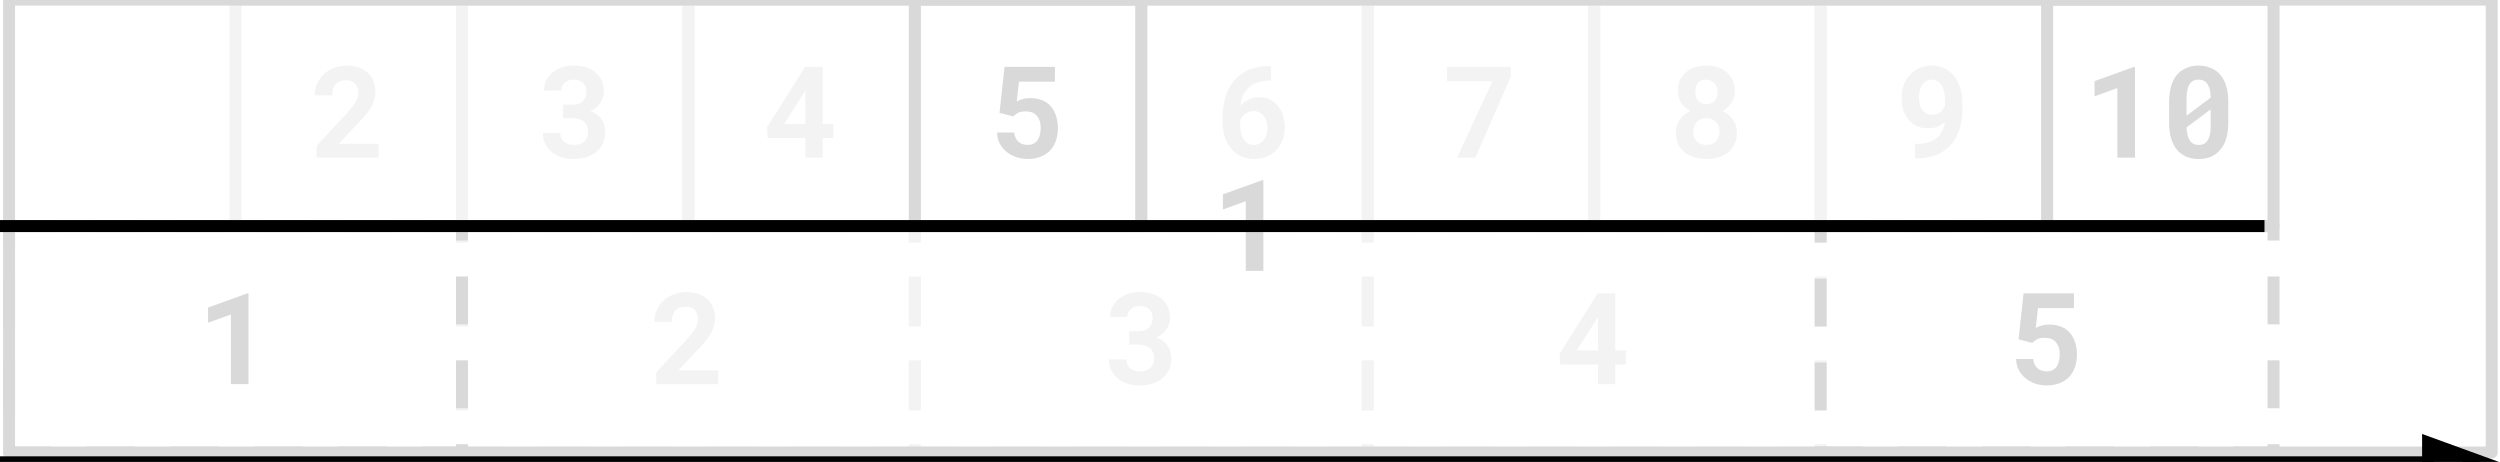
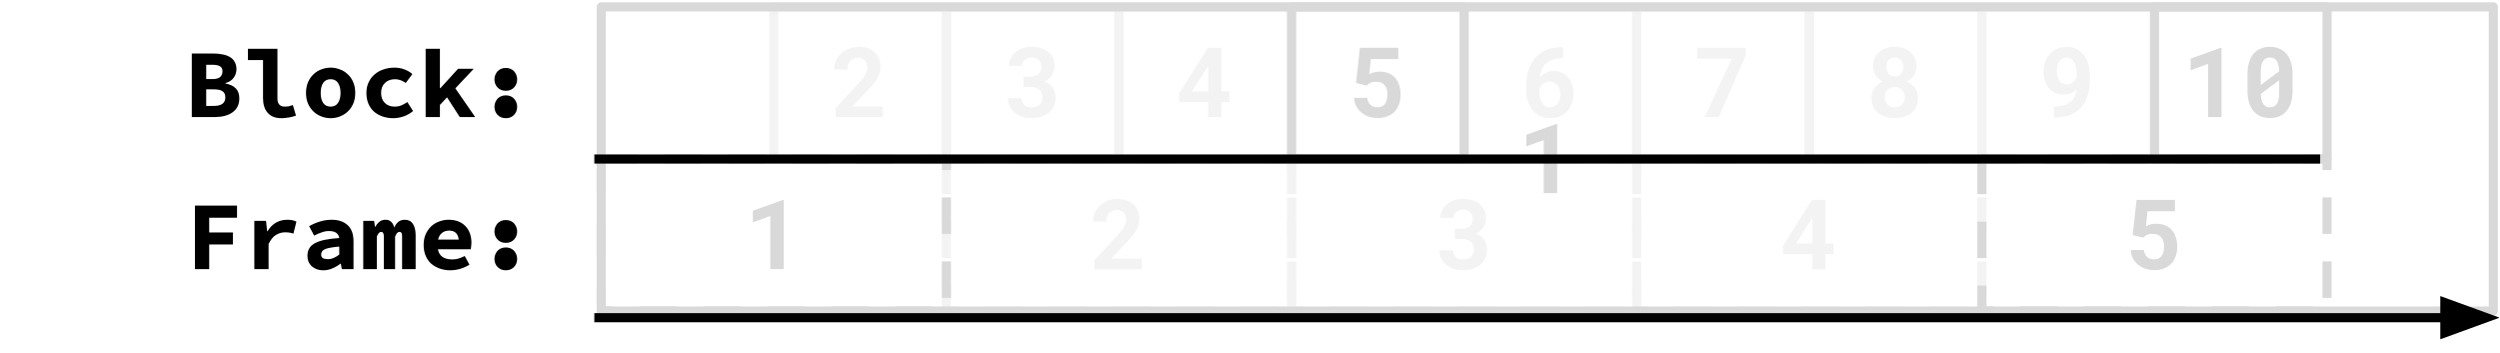
- <svg xmlns="http://www.w3.org/2000/svg" version="1.1" viewBox="0.0 0.0 208.63 38.551" fill="none" stroke="none" stroke-linecap="square" stroke-miterlimit="10">
+ <svg xmlns="http://www.w3.org/2000/svg" version="1.1" viewBox="0.0 0.0 273.638 38.551" fill="none" stroke="none" stroke-linecap="square" stroke-miterlimit="10">
  <clipPath id="p.0">
-     <path d="m0 0l208.63 0l0 38.551l-208.63 0l0 -38.551z" clip-rule="nonzero" />
+     <path d="m0 0l273.638 0l0 38.551l-273.638 0l0 -38.551z" clip-rule="nonzero" />
  </clipPath>
  <g clip-path="url(#p.0)">
-     <path fill="#000000" fill-opacity="0.0" d="m0 0l208.63 0l0 38.551l-208.63 0z" fill-rule="evenodd" />
-     <path fill="#000000" fill-opacity="0.0" d="m114.142 -0.03l18.898 0l0 18.898l-18.898 0z" fill-rule="evenodd" />
-     <path stroke="#f3f3f3" stroke-width="1.0" stroke-linejoin="round" stroke-linecap="butt" d="m114.142 -0.03l18.898 0l0 18.898l-18.898 0z" fill-rule="evenodd" />
-     <path fill="#f3f3f3" d="m126.081 6.393l-2.953 6.766l-1.531 0l2.953 -6.391l-3.797 0l0 -1.188l5.328 0l0 0.812z" fill-rule="nonzero" />
-     <path fill="#000000" fill-opacity="0.0" d="m133.039 -0.03l18.898 0l0 18.898l-18.898 0z" fill-rule="evenodd" />
-     <path stroke="#f3f3f3" stroke-width="1.0" stroke-linejoin="round" stroke-linecap="butt" d="m133.039 -0.03l18.898 0l0 18.898l-18.898 0z" fill-rule="evenodd" />
-     <path fill="#f3f3f3" d="m144.775 7.596q0 0.547 -0.281 0.984q-0.266 0.422 -0.75 0.688q0.547 0.25 0.875 0.719q0.328 0.469 0.328 1.094q0 0.547 -0.203 0.953q-0.188 0.406 -0.531 0.688q-0.344 0.266 -0.812 0.406q-0.453 0.141 -1.0 0.141q-0.531 0 -1.0 -0.141q-0.469 -0.141 -0.812 -0.406q-0.344 -0.281 -0.547 -0.688q-0.188 -0.406 -0.188 -0.953q0 -0.312 0.078 -0.578q0.094 -0.281 0.25 -0.516q0.156 -0.234 0.375 -0.406q0.234 -0.188 0.5 -0.328q-0.484 -0.25 -0.766 -0.672q-0.266 -0.438 -0.266 -0.984q0 -0.516 0.172 -0.906q0.188 -0.391 0.5 -0.656q0.312 -0.281 0.75 -0.422q0.438 -0.141 0.938 -0.141q0.516 0 0.953 0.141q0.438 0.141 0.75 0.422q0.328 0.266 0.5 0.656q0.188 0.391 0.188 0.906zm-1.281 3.391q0 -0.266 -0.078 -0.469q-0.078 -0.203 -0.234 -0.344q-0.141 -0.156 -0.344 -0.234q-0.188 -0.078 -0.438 -0.078q-0.25 0 -0.453 0.078q-0.203 0.078 -0.344 0.234q-0.141 0.141 -0.219 0.344q-0.078 0.203 -0.078 0.469q0 0.516 0.297 0.812q0.297 0.297 0.797 0.297q0.25 0 0.438 -0.062q0.203 -0.078 0.344 -0.219q0.141 -0.156 0.219 -0.359q0.094 -0.203 0.094 -0.469zm-0.156 -3.328q0 -0.219 -0.078 -0.406q-0.062 -0.188 -0.188 -0.312q-0.109 -0.141 -0.297 -0.219q-0.172 -0.078 -0.391 -0.078q-0.438 0 -0.672 0.281q-0.234 0.266 -0.234 0.734q0 0.234 0.062 0.422q0.062 0.188 0.172 0.328q0.125 0.141 0.297 0.219q0.172 0.062 0.391 0.062q0.219 0 0.391 -0.062q0.172 -0.078 0.297 -0.219q0.125 -0.141 0.188 -0.328q0.062 -0.188 0.062 -0.422z" fill-rule="nonzero" />
-     <path fill="#000000" fill-opacity="0.0" d="m19.654 -0.03l18.898 0l0 18.898l-18.898 0z" fill-rule="evenodd" />
-     <path stroke="#f3f3f3" stroke-width="1.0" stroke-linejoin="round" stroke-linecap="butt" d="m19.654 -0.03l18.898 0l0 18.898l-18.898 0z" fill-rule="evenodd" />
-     <path fill="#f3f3f3" d="m31.592 13.159l-5.172 0l0 -0.984l2.453 -2.641q0.281 -0.312 0.484 -0.562q0.203 -0.25 0.312 -0.453q0.125 -0.219 0.172 -0.406q0.062 -0.188 0.062 -0.359q0 -0.25 -0.078 -0.438q-0.062 -0.203 -0.203 -0.344q-0.125 -0.141 -0.312 -0.203q-0.188 -0.078 -0.406 -0.078q-0.594 0 -0.891 0.328q-0.297 0.328 -0.297 0.938l-1.453 0q0 -0.516 0.188 -0.953q0.203 -0.453 0.547 -0.797q0.359 -0.344 0.859 -0.531q0.5 -0.203 1.094 -0.203q0.578 0 1.016 0.172q0.453 0.156 0.75 0.453q0.297 0.281 0.453 0.703q0.156 0.406 0.156 0.891q0 0.375 -0.125 0.719q-0.109 0.344 -0.328 0.688q-0.203 0.328 -0.516 0.672q-0.297 0.344 -0.672 0.719l-1.422 1.516l3.328 0l0 1.156z" fill-rule="nonzero" />
-     <path fill="#000000" fill-opacity="0.0" d="m38.551 -0.03l18.898 0l0 18.898l-18.898 0z" fill-rule="evenodd" />
-     <path stroke="#f3f3f3" stroke-width="1.0" stroke-linejoin="round" stroke-linecap="butt" d="m38.551 -0.03l18.898 0l0 18.898l-18.898 0z" fill-rule="evenodd" />
-     <path fill="#f3f3f3" d="m46.99 8.737l0.781 0q0.594 0 0.875 -0.297q0.297 -0.297 0.297 -0.781q0 -0.234 -0.062 -0.406q-0.062 -0.188 -0.203 -0.312q-0.125 -0.141 -0.328 -0.219q-0.203 -0.078 -0.469 -0.078q-0.219 0 -0.406 0.062q-0.188 0.062 -0.328 0.188q-0.141 0.109 -0.234 0.281q-0.078 0.172 -0.078 0.375l-1.438 0q0 -0.469 0.188 -0.844q0.188 -0.375 0.516 -0.641q0.344 -0.281 0.781 -0.438q0.453 -0.156 0.969 -0.156q0.562 0 1.031 0.141q0.469 0.141 0.797 0.422q0.344 0.266 0.531 0.672q0.188 0.406 0.188 0.938q0 0.234 -0.078 0.484q-0.078 0.234 -0.219 0.453q-0.141 0.203 -0.344 0.391q-0.203 0.172 -0.484 0.297q0.328 0.125 0.547 0.297q0.234 0.172 0.391 0.406q0.156 0.219 0.219 0.5q0.078 0.266 0.078 0.562q0 0.531 -0.203 0.953q-0.203 0.406 -0.562 0.703q-0.344 0.281 -0.844 0.438q-0.484 0.141 -1.047 0.141q-0.469 0 -0.938 -0.125q-0.453 -0.141 -0.812 -0.406q-0.359 -0.281 -0.578 -0.688q-0.219 -0.406 -0.219 -0.953l1.453 0q0 0.219 0.078 0.406q0.078 0.188 0.234 0.328q0.156 0.125 0.359 0.203q0.203 0.062 0.453 0.062q0.562 0 0.875 -0.281q0.312 -0.297 0.312 -0.797q0 -0.312 -0.094 -0.516q-0.094 -0.219 -0.266 -0.359q-0.156 -0.141 -0.406 -0.203q-0.234 -0.078 -0.531 -0.078l-0.781 0l0 -1.125z" fill-rule="nonzero" />
-     <path fill="#000000" fill-opacity="0.0" d="m95.244 -0.03l18.898 0l0 18.898l-18.898 0z" fill-rule="evenodd" />
-     <path stroke="#f3f3f3" stroke-width="1.0" stroke-linejoin="round" stroke-linecap="butt" d="m95.244 -0.03l18.898 0l0 18.898l-18.898 0z" fill-rule="evenodd" />
-     <path fill="#f3f3f3" d="m106.074 5.518l0 1.203l-0.094 0q-0.562 0 -1.016 0.156q-0.438 0.141 -0.75 0.422q-0.297 0.281 -0.484 0.672q-0.172 0.375 -0.219 0.844q0.125 -0.125 0.281 -0.25q0.156 -0.125 0.344 -0.219q0.188 -0.109 0.422 -0.172q0.234 -0.062 0.5 -0.062q0.531 0 0.938 0.203q0.406 0.203 0.672 0.562q0.281 0.344 0.406 0.812q0.141 0.469 0.141 0.969q0 0.562 -0.188 1.031q-0.172 0.469 -0.5 0.828q-0.328 0.344 -0.797 0.547q-0.469 0.203 -1.047 0.203q-0.609 0 -1.109 -0.219q-0.484 -0.234 -0.828 -0.641q-0.328 -0.406 -0.516 -0.953q-0.188 -0.547 -0.188 -1.188l0 -0.562q0 -0.906 0.234 -1.672q0.25 -0.766 0.734 -1.328q0.484 -0.562 1.203 -0.875q0.719 -0.312 1.656 -0.312l0.203 0zm-1.438 3.75q-0.391 0 -0.688 0.219q-0.297 0.203 -0.453 0.531l0 0.422q0 0.406 0.078 0.719q0.094 0.312 0.25 0.531q0.156 0.203 0.359 0.312q0.219 0.094 0.469 0.094q0.25 0 0.453 -0.109q0.219 -0.109 0.359 -0.297q0.156 -0.188 0.234 -0.438q0.078 -0.266 0.078 -0.562q0 -0.312 -0.078 -0.562q-0.078 -0.266 -0.234 -0.453q-0.141 -0.188 -0.359 -0.297q-0.203 -0.109 -0.469 -0.109z" fill-rule="nonzero" />
-     <path fill="#000000" fill-opacity="0.0" d="m57.449 -0.03l18.898 0l0 18.898l-18.898 0z" fill-rule="evenodd" />
-     <path stroke="#f3f3f3" stroke-width="1.0" stroke-linejoin="round" stroke-linecap="butt" d="m57.449 -0.03l18.898 0l0 18.898l-18.898 0z" fill-rule="evenodd" />
-     <path fill="#f3f3f3" d="m68.653 10.346l0.891 0l0 1.172l-0.891 0l0 1.641l-1.438 0l0 -1.641l-3.156 0l-0.047 -0.906l3.172 -5.031l1.469 0l0 4.766zm-3.219 0l1.781 0l0 -2.812l-0.141 0.25l-1.641 2.562z" fill-rule="nonzero" />
-     <path fill="#000000" fill-opacity="0.0" d="m151.937 -0.03l18.898 0l0 18.898l-18.898 0z" fill-rule="evenodd" />
-     <path stroke="#f3f3f3" stroke-width="1.0" stroke-linejoin="round" stroke-linecap="butt" d="m151.937 -0.03l18.898 0l0 18.898l-18.898 0z" fill-rule="evenodd" />
-     <path fill="#f3f3f3" d="m159.923 12.002q0.578 0 1.0 -0.125q0.422 -0.125 0.703 -0.359q0.297 -0.234 0.453 -0.578q0.172 -0.344 0.219 -0.766q-0.219 0.219 -0.562 0.375q-0.344 0.156 -0.844 0.156q-0.531 0 -0.953 -0.188q-0.406 -0.203 -0.688 -0.547q-0.266 -0.344 -0.422 -0.812q-0.141 -0.469 -0.141 -1.0q0 -0.562 0.172 -1.047q0.188 -0.484 0.516 -0.844q0.328 -0.375 0.781 -0.578q0.469 -0.219 1.047 -0.219q0.594 0 1.062 0.234q0.484 0.234 0.812 0.641q0.328 0.406 0.5 0.984q0.188 0.562 0.188 1.234l0 0.5q0 0.906 -0.234 1.672q-0.219 0.75 -0.688 1.312q-0.469 0.547 -1.203 0.859q-0.719 0.312 -1.719 0.312l-0.109 0l0 -1.219l0.109 0zm1.312 -2.422q0.203 0 0.375 -0.047q0.172 -0.062 0.297 -0.156q0.141 -0.109 0.234 -0.25q0.109 -0.141 0.172 -0.297l0 -0.516q0 -0.422 -0.094 -0.734q-0.078 -0.312 -0.234 -0.516q-0.141 -0.203 -0.344 -0.312q-0.203 -0.109 -0.438 -0.109q-0.25 0 -0.453 0.125q-0.203 0.125 -0.344 0.328q-0.125 0.203 -0.203 0.484q-0.062 0.266 -0.062 0.547q0 0.297 0.062 0.562q0.062 0.266 0.203 0.469q0.141 0.188 0.344 0.312q0.203 0.109 0.484 0.109z" fill-rule="nonzero" />
-     <path fill="#000000" fill-opacity="0.0" d="m114.142 18.867l37.795 0l0 18.898l-37.795 0z" fill-rule="evenodd" />
-     <path stroke="#f3f3f3" stroke-width="1.0" stroke-linejoin="round" stroke-linecap="butt" stroke-dasharray="4.0,3.0" d="m114.142 18.867l37.795 0l0 18.898l-37.795 0z" fill-rule="evenodd" />
-     <path fill="#f3f3f3" d="m134.795 29.244l0.891 0l0 1.172l-0.891 0l0 1.641l-1.438 0l0 -1.641l-3.156 0l-0.047 -0.906l3.172 -5.031l1.469 0l0 4.766zm-3.219 0l1.781 0l0 -2.812l-0.141 0.25l-1.641 2.562z" fill-rule="nonzero" />
-     <path fill="#000000" fill-opacity="0.0" d="m38.551 18.867l37.795 0l0 18.898l-37.795 0z" fill-rule="evenodd" />
-     <path stroke="#f3f3f3" stroke-width="1.0" stroke-linejoin="round" stroke-linecap="butt" stroke-dasharray="4.0,3.0" d="m38.551 18.867l37.795 0l0 18.898l-37.795 0z" fill-rule="evenodd" />
-     <path fill="#f3f3f3" d="m59.939 32.056l-5.172 0l0 -0.984l2.453 -2.641q0.281 -0.312 0.484 -0.562q0.203 -0.25 0.312 -0.453q0.125 -0.219 0.172 -0.406q0.062 -0.188 0.062 -0.359q0 -0.25 -0.078 -0.438q-0.062 -0.203 -0.203 -0.344q-0.125 -0.141 -0.312 -0.203q-0.188 -0.078 -0.406 -0.078q-0.594 0 -0.891 0.328q-0.297 0.328 -0.297 0.938l-1.453 0q0 -0.516 0.188 -0.953q0.203 -0.453 0.547 -0.797q0.359 -0.344 0.859 -0.531q0.5 -0.203 1.094 -0.203q0.578 0 1.016 0.172q0.453 0.156 0.75 0.453q0.297 0.281 0.453 0.703q0.156 0.406 0.156 0.891q0 0.375 -0.125 0.719q-0.109 0.344 -0.328 0.688q-0.203 0.328 -0.516 0.672q-0.297 0.344 -0.672 0.719l-1.422 1.516l3.328 0l0 1.156z" fill-rule="nonzero" />
-     <path fill="#000000" fill-opacity="0.0" d="m76.346 18.867l37.795 0l0 18.898l-37.795 0z" fill-rule="evenodd" />
-     <path stroke="#f3f3f3" stroke-width="1.0" stroke-linejoin="round" stroke-linecap="butt" stroke-dasharray="4.0,3.0" d="m76.346 18.867l37.795 0l0 18.898l-37.795 0z" fill-rule="evenodd" />
-     <path fill="#f3f3f3" d="m94.234 27.634l0.781 0q0.594 0 0.875 -0.297q0.297 -0.297 0.297 -0.781q0 -0.234 -0.062 -0.406q-0.062 -0.188 -0.203 -0.312q-0.125 -0.141 -0.328 -0.219q-0.203 -0.078 -0.469 -0.078q-0.219 0 -0.406 0.062q-0.188 0.062 -0.328 0.188q-0.141 0.109 -0.234 0.281q-0.078 0.172 -0.078 0.375l-1.438 0q0 -0.469 0.188 -0.844q0.188 -0.375 0.516 -0.641q0.344 -0.281 0.781 -0.438q0.453 -0.156 0.969 -0.156q0.562 0 1.031 0.141q0.469 0.141 0.797 0.422q0.344 0.266 0.531 0.672q0.188 0.406 0.188 0.938q0 0.234 -0.078 0.484q-0.078 0.234 -0.219 0.453q-0.141 0.203 -0.344 0.391q-0.203 0.172 -0.484 0.297q0.328 0.125 0.547 0.297q0.234 0.172 0.391 0.406q0.156 0.219 0.219 0.5q0.078 0.266 0.078 0.562q0 0.531 -0.203 0.953q-0.203 0.406 -0.562 0.703q-0.344 0.281 -0.844 0.438q-0.484 0.141 -1.047 0.141q-0.469 0 -0.938 -0.125q-0.453 -0.141 -0.812 -0.406q-0.359 -0.281 -0.578 -0.688q-0.219 -0.406 -0.219 -0.953l1.453 0q0 0.219 0.078 0.406q0.078 0.188 0.234 0.328q0.156 0.125 0.359 0.203q0.203 0.062 0.453 0.062q0.562 0 0.875 -0.281q0.312 -0.297 0.312 -0.797q0 -0.312 -0.094 -0.516q-0.094 -0.219 -0.266 -0.359q-0.156 -0.141 -0.406 -0.203q-0.234 -0.078 -0.531 -0.078l-0.781 0l0 -1.125z" fill-rule="nonzero" />
-     <path fill="#000000" fill-opacity="0.0" d="m0.756 18.867l37.795 0l0 18.898l-37.795 0z" fill-rule="evenodd" />
-     <path stroke="#d9d9d9" stroke-width="1.0" stroke-linejoin="round" stroke-linecap="butt" stroke-dasharray="4.0,3.0" d="m0.756 18.867l37.795 0l0 18.898l-37.795 0z" fill-rule="evenodd" />
-     <path fill="#d9d9d9" d="m20.737 32.056l-1.469 0l0 -5.813l-1.906 0.688l0 -1.266l3.297 -1.188l0.078 0l0 7.578z" fill-rule="nonzero" />
-     <path fill="#000000" fill-opacity="0.0" d="m170.835 -0.03l18.898 0l0 18.898l-18.898 0z" fill-rule="evenodd" />
-     <path stroke="#d9d9d9" stroke-width="1.0" stroke-linejoin="round" stroke-linecap="butt" d="m170.835 -0.03l18.898 0l0 18.898l-18.898 0z" fill-rule="evenodd" />
-     <path fill="#d9d9d9" d="m178.17 13.159l-1.469 0l0 -5.812l-1.906 0.688l0 -1.266l3.297 -1.188l0.078 0l0 7.578zm7.785 -2.875q0 0.719 -0.172 1.281q-0.172 0.562 -0.5 0.938q-0.312 0.375 -0.766 0.578q-0.453 0.188 -1.031 0.188q-0.562 0 -1.031 -0.188q-0.453 -0.203 -0.781 -0.578q-0.312 -0.375 -0.484 -0.938q-0.172 -0.562 -0.172 -1.281l0 -1.812q0 -0.734 0.172 -1.297q0.172 -0.562 0.484 -0.938q0.328 -0.375 0.781 -0.562q0.453 -0.203 1.016 -0.203q0.578 0 1.031 0.203q0.469 0.188 0.781 0.562q0.328 0.375 0.5 0.938q0.172 0.562 0.172 1.297l0 1.812zm-3.484 -0.625l2.016 -1.516q-0.016 -0.766 -0.266 -1.125q-0.25 -0.375 -0.75 -0.375q-0.5 0 -0.75 0.391q-0.25 0.391 -0.25 1.203l0 1.422zm2.016 -0.531l-2.016 1.5q0.031 0.75 0.281 1.109q0.25 0.359 0.734 0.359q0.516 0 0.75 -0.391q0.25 -0.391 0.25 -1.219l0 -1.359z" fill-rule="nonzero" />
-     <path fill="#000000" fill-opacity="0.0" d="m76.346 -0.03l18.898 0l0 18.898l-18.898 0z" fill-rule="evenodd" />
-     <path stroke="#d9d9d9" stroke-width="1.0" stroke-linejoin="round" stroke-linecap="butt" d="m76.346 -0.03l18.898 0l0 18.898l-18.898 0z" fill-rule="evenodd" />
-     <path fill="#d9d9d9" d="m83.41 9.424l0.422 -3.844l4.203 0l0 1.234l-3.0 0l-0.188 1.656q0.156 -0.094 0.453 -0.188q0.297 -0.094 0.688 -0.094q0.547 0 0.969 0.172q0.438 0.172 0.719 0.5q0.297 0.328 0.453 0.812q0.156 0.469 0.156 1.062q0 0.5 -0.156 0.969q-0.141 0.453 -0.453 0.812q-0.312 0.344 -0.797 0.547q-0.469 0.203 -1.109 0.203q-0.484 0 -0.938 -0.141q-0.453 -0.156 -0.812 -0.438q-0.359 -0.281 -0.578 -0.688q-0.219 -0.406 -0.234 -0.938l1.422 0q0.062 0.5 0.359 0.766q0.297 0.266 0.781 0.266q0.281 0 0.484 -0.109q0.219 -0.109 0.344 -0.297q0.125 -0.188 0.188 -0.453q0.062 -0.266 0.062 -0.578q0 -0.297 -0.078 -0.547q-0.078 -0.25 -0.234 -0.438q-0.156 -0.188 -0.391 -0.281q-0.234 -0.094 -0.547 -0.094q-0.219 0 -0.375 0.031q-0.156 0.031 -0.281 0.094q-0.109 0.062 -0.203 0.141q-0.094 0.062 -0.172 0.156l-1.156 -0.297z" fill-rule="nonzero" />
-     <path fill="#000000" fill-opacity="0.0" d="m0.756 -0.03l207.181 0l0 37.795l-207.181 0z" fill-rule="evenodd" />
-     <path stroke="#d9d9d9" stroke-width="1.0" stroke-linejoin="round" stroke-linecap="butt" d="m0.756 -0.03l207.181 0l0 37.795l-207.181 0z" fill-rule="evenodd" />
-     <path fill="#d9d9d9" d="m105.43 22.607l-1.469 0l0 -5.812l-1.906 0.688l0 -1.266l3.297 -1.188l0.078 0l0 7.578z" fill-rule="nonzero" />
-     <path fill="#000000" fill-opacity="0.0" d="m151.937 18.867l37.795 0l0 18.898l-37.795 0z" fill-rule="evenodd" />
-     <path stroke="#d9d9d9" stroke-width="1.0" stroke-linejoin="round" stroke-linecap="butt" stroke-dasharray="4.0,3.0" d="m151.937 18.867l37.795 0l0 18.898l-37.795 0z" fill-rule="evenodd" />
-     <path fill="#d9d9d9" d="m168.45 28.322l0.422 -3.844l4.203 0l0 1.234l-3.0 0l-0.188 1.656q0.156 -0.094 0.453 -0.188q0.297 -0.094 0.688 -0.094q0.547 0 0.969 0.172q0.438 0.172 0.719 0.5q0.297 0.328 0.453 0.812q0.156 0.469 0.156 1.062q0 0.5 -0.156 0.969q-0.141 0.453 -0.453 0.812q-0.312 0.344 -0.797 0.547q-0.469 0.203 -1.109 0.203q-0.484 0 -0.938 -0.141q-0.453 -0.156 -0.812 -0.438q-0.359 -0.281 -0.578 -0.688q-0.219 -0.406 -0.234 -0.938l1.422 0q0.062 0.5 0.359 0.766q0.297 0.266 0.781 0.266q0.281 0 0.484 -0.109q0.219 -0.109 0.344 -0.297q0.125 -0.188 0.188 -0.453q0.062 -0.266 0.062 -0.578q0 -0.297 -0.078 -0.547q-0.078 -0.25 -0.234 -0.438q-0.156 -0.188 -0.391 -0.281q-0.234 -0.094 -0.547 -0.094q-0.219 0 -0.375 0.031q-0.156 0.031 -0.281 0.094q-0.109 0.062 -0.203 0.141q-0.094 0.062 -0.172 0.156l-1.156 -0.297z" fill-rule="nonzero" />
-     <path fill="#000000" fill-opacity="0.0" d="m0 18.867l188.976 0" fill-rule="evenodd" />
-     <path stroke="#000000" stroke-width="1.0" stroke-linejoin="round" stroke-linecap="butt" d="m0 18.867l188.976 0" fill-rule="evenodd" />
-     <path fill="#000000" fill-opacity="0.0" d="m0 38.581l208.63 0" fill-rule="evenodd" />
-     <path stroke="#000000" stroke-width="1.0" stroke-linejoin="round" stroke-linecap="butt" d="m0 38.581l202.63 0" fill-rule="evenodd" />
-     <path fill="#000000" stroke="#000000" stroke-width="1.0" stroke-linecap="butt" d="m202.63 40.233l4.538 -1.652l-4.538 -1.652z" fill-rule="evenodd" />
+     <path fill="#000000" fill-opacity="0.0" d="m0 0l273.638 0l0 38.551l-273.638 0z" fill-rule="evenodd" />
+     <path fill="#000000" fill-opacity="0.0" d="m179.221 0.756l18.898 0l0 16.63l-18.898 0z" fill-rule="evenodd" />
+     <path stroke="#f3f3f3" stroke-width="1.0" stroke-linejoin="round" stroke-linecap="butt" d="m179.221 0.756l18.898 0l0 16.63l-18.898 0z" fill-rule="evenodd" />
+     <path fill="#f3f3f3" d="m191.16 6.045l-2.953 6.766l-1.531 0l2.953 -6.391l-3.797 0l0 -1.188l5.328 0l0 0.812z" fill-rule="nonzero" />
+     <path fill="#000000" fill-opacity="0.0" d="m198.118 0.756l18.898 0l0 16.63l-18.898 0z" fill-rule="evenodd" />
+     <path stroke="#f3f3f3" stroke-width="1.0" stroke-linejoin="round" stroke-linecap="butt" d="m198.118 0.756l18.898 0l0 16.63l-18.898 0z" fill-rule="evenodd" />
+     <path fill="#f3f3f3" d="m209.854 7.248q0 0.547 -0.281 0.984q-0.266 0.422 -0.75 0.688q0.547 0.25 0.875 0.719q0.328 0.469 0.328 1.094q0 0.547 -0.203 0.953q-0.188 0.406 -0.531 0.688q-0.344 0.266 -0.812 0.406q-0.453 0.141 -1.0 0.141q-0.531 0 -1.0 -0.141q-0.469 -0.141 -0.812 -0.406q-0.344 -0.281 -0.547 -0.688q-0.188 -0.406 -0.188 -0.953q0 -0.312 0.078 -0.578q0.094 -0.281 0.25 -0.516q0.156 -0.234 0.375 -0.406q0.234 -0.188 0.5 -0.328q-0.484 -0.25 -0.766 -0.672q-0.266 -0.437 -0.266 -0.984q0 -0.516 0.172 -0.906q0.188 -0.391 0.5 -0.656q0.312 -0.281 0.75 -0.422q0.438 -0.141 0.938 -0.141q0.516 0 0.953 0.141q0.438 0.141 0.75 0.422q0.328 0.266 0.5 0.656q0.188 0.391 0.188 0.906zm-1.281 3.391q0 -0.266 -0.078 -0.469q-0.078 -0.203 -0.234 -0.344q-0.141 -0.156 -0.344 -0.234q-0.188 -0.078 -0.438 -0.078q-0.25 0 -0.453 0.078q-0.203 0.078 -0.344 0.234q-0.141 0.141 -0.219 0.344q-0.078 0.203 -0.078 0.469q0 0.516 0.297 0.812q0.297 0.297 0.797 0.297q0.25 0 0.438 -0.062q0.203 -0.078 0.344 -0.219q0.141 -0.156 0.219 -0.359q0.094 -0.203 0.094 -0.469zm-0.156 -3.328q0 -0.219 -0.078 -0.406q-0.062 -0.188 -0.188 -0.312q-0.109 -0.141 -0.297 -0.219q-0.172 -0.078 -0.391 -0.078q-0.438 0 -0.672 0.281q-0.234 0.266 -0.234 0.734q0 0.234 0.062 0.422q0.062 0.188 0.172 0.328q0.125 0.141 0.297 0.219q0.172 0.062 0.391 0.062q0.219 0 0.391 -0.062q0.172 -0.078 0.297 -0.219q0.125 -0.141 0.188 -0.328q0.062 -0.188 0.062 -0.422z" fill-rule="nonzero" />
+     <path fill="#000000" fill-opacity="0.0" d="m84.732 0.756l18.898 0l0 16.63l-18.898 0z" fill-rule="evenodd" />
+     <path stroke="#f3f3f3" stroke-width="1.0" stroke-linejoin="round" stroke-linecap="butt" d="m84.732 0.756l18.898 0l0 16.63l-18.898 0z" fill-rule="evenodd" />
+     <path fill="#f3f3f3" d="m96.671 12.811l-5.172 0l0 -0.984l2.453 -2.641q0.281 -0.312 0.484 -0.562q0.203 -0.25 0.312 -0.453q0.125 -0.219 0.172 -0.406q0.062 -0.188 0.062 -0.359q0 -0.25 -0.078 -0.438q-0.062 -0.203 -0.203 -0.344q-0.125 -0.141 -0.312 -0.203q-0.188 -0.078 -0.406 -0.078q-0.594 0 -0.891 0.328q-0.297 0.328 -0.297 0.938l-1.453 0q0 -0.516 0.188 -0.953q0.203 -0.453 0.547 -0.797q0.359 -0.344 0.859 -0.531q0.5 -0.203 1.094 -0.203q0.578 0 1.016 0.172q0.453 0.156 0.75 0.453q0.297 0.281 0.453 0.703q0.156 0.406 0.156 0.891q0 0.375 -0.125 0.719q-0.109 0.344 -0.328 0.688q-0.203 0.328 -0.516 0.672q-0.297 0.344 -0.672 0.719l-1.422 1.516l3.328 0l0 1.156z" fill-rule="nonzero" />
+     <path fill="#000000" fill-opacity="0.0" d="m103.63 0.756l18.898 0l0 16.63l-18.898 0z" fill-rule="evenodd" />
+     <path stroke="#f3f3f3" stroke-width="1.0" stroke-linejoin="round" stroke-linecap="butt" d="m103.63 0.756l18.898 0l0 16.63l-18.898 0z" fill-rule="evenodd" />
+     <path fill="#f3f3f3" d="m112.069 8.389l0.781 0q0.594 0 0.875 -0.297q0.297 -0.297 0.297 -0.781q0 -0.234 -0.062 -0.406q-0.062 -0.188 -0.203 -0.312q-0.125 -0.141 -0.328 -0.219q-0.203 -0.078 -0.469 -0.078q-0.219 0 -0.406 0.062q-0.188 0.062 -0.328 0.188q-0.141 0.109 -0.234 0.281q-0.078 0.172 -0.078 0.375l-1.438 0q0 -0.469 0.188 -0.844q0.188 -0.375 0.516 -0.641q0.344 -0.281 0.781 -0.438q0.453 -0.156 0.969 -0.156q0.562 0 1.031 0.141q0.469 0.141 0.797 0.422q0.344 0.266 0.531 0.672q0.188 0.406 0.188 0.938q0 0.234 -0.078 0.484q-0.078 0.234 -0.219 0.453q-0.141 0.203 -0.344 0.391q-0.203 0.172 -0.484 0.297q0.328 0.125 0.547 0.297q0.234 0.172 0.391 0.406q0.156 0.219 0.219 0.5q0.078 0.266 0.078 0.562q0 0.531 -0.203 0.953q-0.203 0.406 -0.562 0.703q-0.344 0.281 -0.844 0.438q-0.484 0.141 -1.047 0.141q-0.469 0 -0.938 -0.125q-0.453 -0.141 -0.812 -0.406q-0.359 -0.281 -0.578 -0.688q-0.219 -0.406 -0.219 -0.953l1.453 0q0 0.219 0.078 0.406q0.078 0.188 0.234 0.328q0.156 0.125 0.359 0.203q0.203 0.062 0.453 0.062q0.562 0 0.875 -0.281q0.312 -0.297 0.312 -0.797q0 -0.312 -0.094 -0.516q-0.094 -0.219 -0.266 -0.359q-0.156 -0.141 -0.406 -0.203q-0.234 -0.078 -0.531 -0.078l-0.781 0l0 -1.125z" fill-rule="nonzero" />
+     <path fill="#000000" fill-opacity="0.0" d="m160.323 0.756l18.898 0l0 16.63l-18.898 0z" fill-rule="evenodd" />
+     <path stroke="#f3f3f3" stroke-width="1.0" stroke-linejoin="round" stroke-linecap="butt" d="m160.323 0.756l18.898 0l0 16.63l-18.898 0z" fill-rule="evenodd" />
+     <path fill="#f3f3f3" d="m171.153 5.17l0 1.203l-0.094 0q-0.562 0 -1.016 0.156q-0.438 0.141 -0.75 0.422q-0.297 0.281 -0.484 0.672q-0.172 0.375 -0.219 0.844q0.125 -0.125 0.281 -0.25q0.156 -0.125 0.344 -0.219q0.188 -0.109 0.422 -0.172q0.234 -0.062 0.5 -0.062q0.531 0 0.938 0.203q0.406 0.203 0.672 0.562q0.281 0.344 0.406 0.812q0.141 0.469 0.141 0.969q0 0.562 -0.188 1.031q-0.172 0.469 -0.5 0.828q-0.328 0.344 -0.797 0.547q-0.469 0.203 -1.047 0.203q-0.609 0 -1.109 -0.219q-0.484 -0.234 -0.828 -0.641q-0.328 -0.406 -0.516 -0.953q-0.188 -0.547 -0.188 -1.188l0 -0.562q0 -0.906 0.234 -1.672q0.25 -0.766 0.734 -1.328q0.484 -0.562 1.203 -0.875q0.719 -0.312 1.656 -0.312l0.203 0zm-1.438 3.75q-0.391 0 -0.688 0.219q-0.297 0.203 -0.453 0.531l0 0.422q0 0.406 0.078 0.719q0.094 0.312 0.25 0.531q0.156 0.203 0.359 0.312q0.219 0.094 0.469 0.094q0.25 0 0.453 -0.109q0.219 -0.109 0.359 -0.297q0.156 -0.188 0.234 -0.438q0.078 -0.266 0.078 -0.562q0 -0.312 -0.078 -0.562q-0.078 -0.266 -0.234 -0.453q-0.141 -0.188 -0.359 -0.297q-0.203 -0.109 -0.469 -0.109z" fill-rule="nonzero" />
+     <path fill="#000000" fill-opacity="0.0" d="m122.528 0.756l18.898 0l0 16.63l-18.898 0z" fill-rule="evenodd" />
+     <path stroke="#f3f3f3" stroke-width="1.0" stroke-linejoin="round" stroke-linecap="butt" d="m122.528 0.756l18.898 0l0 16.63l-18.898 0z" fill-rule="evenodd" />
+     <path fill="#f3f3f3" d="m133.732 9.998l0.891 0l0 1.172l-0.891 0l0 1.641l-1.438 0l0 -1.641l-3.156 0l-0.047 -0.906l3.172 -5.031l1.469 0l0 4.766zm-3.219 0l1.781 0l0 -2.812l-0.141 0.25l-1.641 2.562z" fill-rule="nonzero" />
+     <path fill="#000000" fill-opacity="0.0" d="m217.016 0.756l18.898 0l0 16.63l-18.898 0z" fill-rule="evenodd" />
+     <path stroke="#f3f3f3" stroke-width="1.0" stroke-linejoin="round" stroke-linecap="butt" d="m217.016 0.756l18.898 0l0 16.63l-18.898 0z" fill-rule="evenodd" />
+     <path fill="#f3f3f3" d="m225.002 11.655q0.578 0 1.0 -0.125q0.422 -0.125 0.703 -0.359q0.297 -0.234 0.453 -0.578q0.172 -0.344 0.219 -0.766q-0.219 0.219 -0.562 0.375q-0.344 0.156 -0.844 0.156q-0.531 0 -0.953 -0.188q-0.406 -0.203 -0.688 -0.547q-0.266 -0.344 -0.422 -0.812q-0.141 -0.469 -0.141 -1q0 -0.562 0.172 -1.047q0.188 -0.484 0.516 -0.844q0.328 -0.375 0.781 -0.578q0.469 -0.219 1.047 -0.219q0.594 0 1.062 0.234q0.484 0.234 0.812 0.641q0.328 0.406 0.5 0.984q0.188 0.562 0.188 1.234l0 0.5q0 0.906 -0.234 1.672q-0.219 0.75 -0.688 1.312q-0.469 0.547 -1.203 0.859q-0.719 0.312 -1.719 0.312l-0.109 0l0 -1.219l0.109 0zm1.312 -2.422q0.203 0 0.375 -0.047q0.172 -0.062 0.297 -0.156q0.141 -0.109 0.234 -0.25q0.109 -0.141 0.172 -0.297l0 -0.516q0 -0.422 -0.094 -0.734q-0.078 -0.312 -0.234 -0.516q-0.141 -0.203 -0.344 -0.312q-0.203 -0.109 -0.438 -0.109q-0.25 0 -0.453 0.125q-0.203 0.125 -0.344 0.328q-0.125 0.203 -0.203 0.484q-0.062 0.266 -0.062 0.547q0 0.297 0.062 0.562q0.062 0.266 0.203 0.469q0.141 0.188 0.344 0.312q0.203 0.109 0.484 0.109z" fill-rule="nonzero" />
+     <path fill="#000000" fill-opacity="0.0" d="m179.221 17.404l37.795 0l0 16.63l-37.795 0z" fill-rule="evenodd" />
+     <path stroke="#f3f3f3" stroke-width="1.0" stroke-linejoin="round" stroke-linecap="butt" stroke-dasharray="4.0,3.0" d="m179.221 17.404l37.795 0l0 16.63l-37.795 0z" fill-rule="evenodd" />
+     <path fill="#f3f3f3" d="m199.874 26.647l0.891 0l0 1.172l-0.891 0l0 1.641l-1.438 0l0 -1.641l-3.156 0l-0.047 -0.906l3.172 -5.031l1.469 0l0 4.766zm-3.219 0l1.781 0l0 -2.812l-0.141 0.25l-1.641 2.562z" fill-rule="nonzero" />
+     <path fill="#000000" fill-opacity="0.0" d="m103.63 17.404l37.795 0l0 16.63l-37.795 0z" fill-rule="evenodd" />
+     <path stroke="#f3f3f3" stroke-width="1.0" stroke-linejoin="round" stroke-linecap="butt" stroke-dasharray="4.0,3.0" d="m103.63 17.404l37.795 0l0 16.63l-37.795 0z" fill-rule="evenodd" />
+     <path fill="#f3f3f3" d="m125.018 29.459l-5.172 0l0 -0.984l2.453 -2.641q0.281 -0.312 0.484 -0.562q0.203 -0.25 0.312 -0.453q0.125 -0.219 0.172 -0.406q0.062 -0.188 0.062 -0.359q0 -0.25 -0.078 -0.438q-0.062 -0.203 -0.203 -0.344q-0.125 -0.141 -0.312 -0.203q-0.188 -0.078 -0.406 -0.078q-0.594 0 -0.891 0.328q-0.297 0.328 -0.297 0.938l-1.453 0q0 -0.516 0.188 -0.953q0.203 -0.453 0.547 -0.797q0.359 -0.344 0.859 -0.531q0.5 -0.203 1.094 -0.203q0.578 0 1.016 0.172q0.453 0.156 0.75 0.453q0.297 0.281 0.453 0.703q0.156 0.406 0.156 0.891q0 0.375 -0.125 0.719q-0.109 0.344 -0.328 0.688q-0.203 0.328 -0.516 0.672q-0.297 0.344 -0.672 0.719l-1.422 1.516l3.328 0l0 1.156z" fill-rule="nonzero" />
+     <path fill="#000000" fill-opacity="0.0" d="m141.425 17.404l37.795 0l0 16.63l-37.795 0z" fill-rule="evenodd" />
+     <path stroke="#f3f3f3" stroke-width="1.0" stroke-linejoin="round" stroke-linecap="butt" stroke-dasharray="4.0,3.0" d="m141.425 17.404l37.795 0l0 16.63l-37.795 0z" fill-rule="evenodd" />
+     <path fill="#f3f3f3" d="m159.313 25.037l0.781 0q0.594 0 0.875 -0.297q0.297 -0.297 0.297 -0.781q0 -0.234 -0.062 -0.406q-0.062 -0.188 -0.203 -0.312q-0.125 -0.141 -0.328 -0.219q-0.203 -0.078 -0.469 -0.078q-0.219 0 -0.406 0.062q-0.188 0.062 -0.328 0.188q-0.141 0.109 -0.234 0.281q-0.078 0.172 -0.078 0.375l-1.438 0q0 -0.469 0.188 -0.844q0.188 -0.375 0.516 -0.641q0.344 -0.281 0.781 -0.438q0.453 -0.156 0.969 -0.156q0.562 0 1.031 0.141q0.469 0.141 0.797 0.422q0.344 0.266 0.531 0.672q0.188 0.406 0.188 0.938q0 0.234 -0.078 0.484q-0.078 0.234 -0.219 0.453q-0.141 0.203 -0.344 0.391q-0.203 0.172 -0.484 0.297q0.328 0.125 0.547 0.297q0.234 0.172 0.391 0.406q0.156 0.219 0.219 0.5q0.078 0.266 0.078 0.562q0 0.531 -0.203 0.953q-0.203 0.406 -0.562 0.703q-0.344 0.281 -0.844 0.438q-0.484 0.141 -1.047 0.141q-0.469 0 -0.938 -0.125q-0.453 -0.141 -0.812 -0.406q-0.359 -0.281 -0.578 -0.688q-0.219 -0.406 -0.219 -0.953l1.453 0q0 0.219 0.078 0.406q0.078 0.188 0.234 0.328q0.156 0.125 0.359 0.203q0.203 0.062 0.453 0.062q0.562 0 0.875 -0.281q0.312 -0.297 0.312 -0.797q0 -0.312 -0.094 -0.516q-0.094 -0.219 -0.266 -0.359q-0.156 -0.141 -0.406 -0.203q-0.234 -0.078 -0.531 -0.078l-0.781 0l0 -1.125z" fill-rule="nonzero" />
+     <path fill="#000000" fill-opacity="0.0" d="m65.835 17.404l37.795 0l0 16.63l-37.795 0z" fill-rule="evenodd" />
+     <path stroke="#d9d9d9" stroke-width="1.0" stroke-linejoin="round" stroke-linecap="butt" stroke-dasharray="4.0,3.0" d="m65.835 17.404l37.795 0l0 16.63l-37.795 0z" fill-rule="evenodd" />
+     <path fill="#d9d9d9" d="m85.816 29.459l-1.469 0l0 -5.812l-1.906 0.688l0 -1.266l3.297 -1.188l0.078 0l0 7.578z" fill-rule="nonzero" />
+     <path fill="#000000" fill-opacity="0.0" d="m235.914 0.756l18.898 0l0 16.63l-18.898 0z" fill-rule="evenodd" />
+     <path stroke="#d9d9d9" stroke-width="1.0" stroke-linejoin="round" stroke-linecap="butt" d="m235.914 0.756l18.898 0l0 16.63l-18.898 0z" fill-rule="evenodd" />
+     <path fill="#d9d9d9" d="m243.249 12.811l-1.469 0l0 -5.812l-1.906 0.688l0 -1.266l3.297 -1.188l0.078 0l0 7.578zm7.785 -2.875q0 0.719 -0.172 1.281q-0.172 0.562 -0.5 0.938q-0.312 0.375 -0.766 0.578q-0.453 0.188 -1.031 0.188q-0.562 0 -1.031 -0.188q-0.453 -0.203 -0.781 -0.578q-0.312 -0.375 -0.484 -0.938q-0.172 -0.562 -0.172 -1.281l0 -1.812q0 -0.734 0.172 -1.297q0.172 -0.562 0.484 -0.938q0.328 -0.375 0.781 -0.562q0.453 -0.203 1.016 -0.203q0.578 0 1.031 0.203q0.469 0.188 0.781 0.562q0.328 0.375 0.5 0.938q0.172 0.562 0.172 1.297l0 1.812zm-3.484 -0.625l2.016 -1.516q-0.016 -0.766 -0.266 -1.125q-0.25 -0.375 -0.75 -0.375q-0.5 0 -0.75 0.391q-0.25 0.391 -0.25 1.203l0 1.422zm2.016 -0.531l-2.016 1.5q0.031 0.75 0.281 1.109q0.25 0.359 0.734 0.359q0.516 0 0.75 -0.391q0.25 -0.391 0.25 -1.219l0 -1.359z" fill-rule="nonzero" />
+     <path fill="#000000" fill-opacity="0.0" d="m141.425 0.756l18.898 0l0 16.63l-18.898 0z" fill-rule="evenodd" />
+     <path stroke="#d9d9d9" stroke-width="1.0" stroke-linejoin="round" stroke-linecap="butt" d="m141.425 0.756l18.898 0l0 16.63l-18.898 0z" fill-rule="evenodd" />
+     <path fill="#d9d9d9" d="m148.489 9.076l0.422 -3.844l4.203 0l0 1.234l-3.0 0l-0.188 1.656q0.156 -0.094 0.453 -0.187q0.297 -0.094 0.688 -0.094q0.547 0 0.969 0.172q0.438 0.172 0.719 0.5q0.297 0.328 0.453 0.812q0.156 0.469 0.156 1.062q0 0.5 -0.156 0.969q-0.141 0.453 -0.453 0.812q-0.312 0.344 -0.797 0.547q-0.469 0.203 -1.109 0.203q-0.484 0 -0.938 -0.141q-0.453 -0.156 -0.812 -0.438q-0.359 -0.281 -0.578 -0.688q-0.219 -0.406 -0.234 -0.938l1.422 0q0.062 0.5 0.359 0.766q0.297 0.266 0.781 0.266q0.281 0 0.484 -0.109q0.219 -0.109 0.344 -0.297q0.125 -0.188 0.188 -0.453q0.062 -0.266 0.062 -0.578q0 -0.297 -0.078 -0.547q-0.078 -0.25 -0.234 -0.438q-0.156 -0.188 -0.391 -0.281q-0.234 -0.094 -0.547 -0.094q-0.219 0 -0.375 0.031q-0.156 0.031 -0.281 0.094q-0.109 0.062 -0.203 0.141q-0.094 0.062 -0.172 0.156l-1.156 -0.297z" fill-rule="nonzero" />
+     <path fill="#000000" fill-opacity="0.0" d="m65.835 0.756l207.181 0l0 33.291l-207.181 0z" fill-rule="evenodd" />
+     <path stroke="#d9d9d9" stroke-width="1.0" stroke-linejoin="round" stroke-linecap="butt" d="m65.835 0.756l207.181 0l0 33.291l-207.181 0z" fill-rule="evenodd" />
+     <path fill="#d9d9d9" d="m170.509 21.142l-1.469 0l0 -5.812l-1.906 0.688l0 -1.266l3.297 -1.188l0.078 0l0 7.578z" fill-rule="nonzero" />
+     <path fill="#000000" fill-opacity="0.0" d="m217.016 17.404l37.795 0l0 16.63l-37.795 0z" fill-rule="evenodd" />
+     <path stroke="#d9d9d9" stroke-width="1.0" stroke-linejoin="round" stroke-linecap="butt" stroke-dasharray="4.0,3.0" d="m217.016 17.404l37.795 0l0 16.63l-37.795 0z" fill-rule="evenodd" />
+     <path fill="#d9d9d9" d="m233.529 25.725l0.422 -3.844l4.203 0l0 1.234l-3.0 0l-0.188 1.656q0.156 -0.094 0.453 -0.188q0.297 -0.094 0.688 -0.094q0.547 0 0.969 0.172q0.438 0.172 0.719 0.5q0.297 0.328 0.453 0.812q0.156 0.469 0.156 1.062q0 0.5 -0.156 0.969q-0.141 0.453 -0.453 0.812q-0.312 0.344 -0.797 0.547q-0.469 0.203 -1.109 0.203q-0.484 0 -0.938 -0.141q-0.453 -0.156 -0.812 -0.438q-0.359 -0.281 -0.578 -0.688q-0.219 -0.406 -0.234 -0.938l1.422 0q0.062 0.5 0.359 0.766q0.297 0.266 0.781 0.266q0.281 0 0.484 -0.109q0.219 -0.109 0.344 -0.297q0.125 -0.188 0.188 -0.453q0.062 -0.266 0.062 -0.578q0 -0.297 -0.078 -0.547q-0.078 -0.25 -0.234 -0.438q-0.156 -0.188 -0.391 -0.281q-0.234 -0.094 -0.547 -0.094q-0.219 0 -0.375 0.031q-0.156 0.031 -0.281 0.094q-0.109 0.062 -0.203 0.141q-0.094 0.062 -0.172 0.156l-1.156 -0.297z" fill-rule="nonzero" />
+     <path fill="#000000" fill-opacity="0.0" d="m0 17.404l58.583 0l0 16.63l-58.583 0z" fill-rule="evenodd" />
+     <path fill="#000000" d="m21.345 29.459l0 -6.953l4.609 0l0 1.328l-3.047 0l0 1.609l2.594 0l0 1.312l-2.594 0l0 2.703l-1.562 0zm6.503 0l0 -5.281l1.281 0l0.125 1.141l0.031 0q0.391 -0.641 0.938 -0.953q0.562 -0.312 1.203 -0.312q0.359 0 0.578 0.047q0.219 0.047 0.453 0.156l-0.328 1.312q-0.234 -0.078 -0.438 -0.109q-0.203 -0.031 -0.5 -0.031q-0.484 0 -0.969 0.281q-0.469 0.281 -0.812 1.0l0 2.75l-1.562 0zm7.55 0.125q-0.406 0 -0.734 -0.125q-0.312 -0.125 -0.547 -0.328q-0.219 -0.219 -0.344 -0.5q-0.109 -0.297 -0.109 -0.641q0 -0.453 0.188 -0.781q0.188 -0.344 0.609 -0.578q0.422 -0.234 1.078 -0.375q0.672 -0.141 1.609 -0.203q-0.047 -0.359 -0.328 -0.562q-0.266 -0.203 -0.812 -0.203q-0.375 0 -0.766 0.141q-0.391 0.125 -0.844 0.359l-0.547 -1.031q0.547 -0.312 1.156 -0.5q0.625 -0.203 1.312 -0.203q1.109 0 1.75 0.594q0.641 0.578 0.641 1.781l0 3.031l-1.281 0l-0.109 -0.594l-0.047 0q-0.406 0.312 -0.891 0.516q-0.469 0.203 -0.984 0.203zm0.5 -1.219q0.344 0 0.656 -0.141q0.312 -0.141 0.594 -0.359l0 -0.875q-0.594 0.047 -0.984 0.125q-0.375 0.062 -0.609 0.172q-0.219 0.109 -0.312 0.266q-0.078 0.141 -0.078 0.312q0 0.266 0.188 0.391q0.203 0.109 0.547 0.109zm3.878 1.094l0 -5.281l1.188 0l0.094 0.641l0.047 0q0.156 -0.312 0.422 -0.531q0.266 -0.234 0.719 -0.234q0.344 0 0.578 0.219q0.25 0.219 0.344 0.641q0.141 -0.359 0.422 -0.609q0.281 -0.25 0.75 -0.25q0.578 0 0.875 0.453q0.297 0.453 0.297 1.25l0 3.703l-1.484 0l0 -3.609q0 -0.234 -0.062 -0.344q-0.062 -0.125 -0.219 -0.125q-0.156 0 -0.266 0.125q-0.109 0.125 -0.219 0.391l0 3.562l-1.234 0l0 -3.609q0 -0.469 -0.297 -0.469q-0.141 0 -0.25 0.125q-0.109 0.125 -0.219 0.391l0 3.562l-1.484 0zm9.534 0.125q-0.609 0 -1.156 -0.188q-0.531 -0.188 -0.938 -0.531q-0.391 -0.359 -0.609 -0.875q-0.219 -0.516 -0.219 -1.172q0 -0.656 0.219 -1.172q0.234 -0.516 0.609 -0.875q0.391 -0.359 0.875 -0.531q0.5 -0.188 1.031 -0.188q0.609 0 1.078 0.188q0.469 0.188 0.781 0.531q0.328 0.344 0.484 0.812q0.156 0.453 0.156 1.0q0 0.203 -0.031 0.406q-0.016 0.203 -0.047 0.297l-3.594 0q0.109 0.578 0.516 0.844q0.406 0.266 1.062 0.266q0.359 0 0.672 -0.094q0.328 -0.094 0.688 -0.281l0.516 0.953q-0.453 0.281 -1.016 0.453q-0.547 0.156 -1.078 0.156zm-0.125 -4.344q-0.469 0 -0.781 0.25q-0.312 0.234 -0.438 0.734l2.266 0q-0.125 -0.984 -1.047 -0.984zm6.206 1.344q-0.562 0 -0.906 -0.359q-0.344 -0.359 -0.344 -0.891q0 -0.266 0.094 -0.484q0.094 -0.234 0.25 -0.406q0.172 -0.172 0.391 -0.266q0.234 -0.094 0.516 -0.094q0.266 0 0.5 0.094q0.234 0.094 0.391 0.266q0.156 0.172 0.25 0.406q0.094 0.219 0.094 0.484q0 0.531 -0.344 0.891q-0.344 0.359 -0.891 0.359zm0 3.0q-0.562 0 -0.906 -0.359q-0.344 -0.359 -0.344 -0.891q0 -0.266 0.094 -0.484q0.094 -0.234 0.25 -0.406q0.172 -0.172 0.391 -0.266q0.234 -0.094 0.516 -0.094q0.266 0 0.5 0.094q0.234 0.094 0.391 0.266q0.156 0.172 0.25 0.406q0.094 0.219 0.094 0.484q0 0.531 -0.344 0.891q-0.344 0.359 -0.891 0.359z" fill-rule="nonzero" />
+     <path fill="#000000" fill-opacity="0.0" d="m0 0.756l58.583 0l0 16.63l-58.583 0z" fill-rule="evenodd" />
+     <path fill="#000000" d="m21.001 12.811l0 -6.953l2.344 0q0.547 0 1.0 0.094q0.469 0.078 0.812 0.281q0.344 0.188 0.531 0.531q0.203 0.328 0.203 0.828q0 0.234 -0.078 0.469q-0.062 0.234 -0.219 0.438q-0.141 0.203 -0.375 0.359q-0.219 0.156 -0.531 0.234l0 0.047q0.75 0.141 1.125 0.531q0.391 0.391 0.391 1.094q0 0.531 -0.203 0.922q-0.203 0.375 -0.562 0.625q-0.359 0.25 -0.844 0.375q-0.484 0.125 -1.047 0.125l-2.547 0zm1.578 -4.156l0.688 0q0.578 0 0.828 -0.219q0.266 -0.234 0.266 -0.641q0 -0.375 -0.266 -0.531q-0.266 -0.172 -0.812 -0.172l-0.703 0l0 1.562zm0 2.938l0.844 0q1.25 0 1.25 -0.938q0 -0.469 -0.312 -0.672q-0.297 -0.203 -0.938 -0.203l-0.844 0l0 1.812zm8.238 1.344q-1.0 0 -1.516 -0.594q-0.5 -0.594 -0.5 -1.594l0 -4.172l-1.656 0l0 -1.234l3.234 0l0 5.469q0 0.234 0.062 0.406q0.078 0.172 0.188 0.281q0.125 0.094 0.281 0.141q0.156 0.031 0.328 0.031q0.188 0 0.375 -0.031q0.203 -0.047 0.453 -0.141l0.344 1.156q-0.219 0.062 -0.406 0.125q-0.172 0.047 -0.359 0.078q-0.172 0.031 -0.375 0.047q-0.203 0.031 -0.453 0.031zm5.394 0q-0.531 0 -1.016 -0.188q-0.484 -0.188 -0.859 -0.531q-0.375 -0.359 -0.609 -0.875q-0.219 -0.516 -0.219 -1.172q0 -0.656 0.219 -1.172q0.234 -0.531 0.609 -0.875q0.375 -0.359 0.859 -0.531q0.484 -0.188 1.016 -0.188q0.516 0 1.0 0.188q0.484 0.172 0.859 0.531q0.391 0.344 0.609 0.875q0.219 0.516 0.219 1.172q0 0.656 -0.219 1.172q-0.219 0.516 -0.609 0.875q-0.375 0.344 -0.859 0.531q-0.484 0.188 -1.0 0.188zm0 -1.266q0.531 0 0.797 -0.406q0.281 -0.406 0.281 -1.094q0 -0.688 -0.281 -1.094q-0.266 -0.406 -0.797 -0.406q-0.547 0 -0.828 0.406q-0.266 0.406 -0.266 1.094q0 0.688 0.266 1.094q0.281 0.406 0.828 0.406zm6.847 1.266q-0.625 0 -1.172 -0.188q-0.531 -0.188 -0.938 -0.531q-0.391 -0.359 -0.609 -0.875q-0.219 -0.516 -0.219 -1.172q0 -0.656 0.25 -1.172q0.25 -0.531 0.672 -0.875q0.422 -0.359 0.969 -0.531q0.562 -0.188 1.156 -0.188q0.641 0 1.141 0.203q0.5 0.188 0.844 0.5l-0.719 0.969q-0.594 -0.406 -1.172 -0.406q-0.688 0 -1.109 0.406q-0.422 0.406 -0.422 1.094q0 0.688 0.406 1.094q0.406 0.406 1.062 0.406q0.422 0 0.766 -0.141q0.344 -0.156 0.641 -0.359l0.625 0.984q-0.484 0.406 -1.062 0.594q-0.562 0.188 -1.109 0.188zm3.55 -0.125l0 -7.469l1.562 0l0 4.312l0.047 0l1.938 -2.125l1.719 0l-2.016 2.141l2.172 3.141l-1.688 0l-1.391 -2.156l-0.781 0.828l0 1.328l-1.562 0zm8.784 -2.875q-0.562 0 -0.906 -0.359q-0.344 -0.359 -0.344 -0.891q0 -0.266 0.094 -0.484q0.094 -0.234 0.25 -0.406q0.172 -0.172 0.391 -0.266q0.234 -0.094 0.516 -0.094q0.266 0 0.5 0.094q0.234 0.094 0.391 0.266q0.156 0.172 0.25 0.406q0.094 0.219 0.094 0.484q0 0.531 -0.344 0.891q-0.344 0.359 -0.891 0.359zm0 3.0q-0.562 0 -0.906 -0.359q-0.344 -0.359 -0.344 -0.891q0 -0.266 0.094 -0.484q0.094 -0.234 0.25 -0.406q0.172 -0.172 0.391 -0.266q0.234 -0.094 0.516 -0.094q0.266 0 0.5 0.094q0.234 0.094 0.391 0.266q0.156 0.172 0.25 0.406q0.094 0.219 0.094 0.484q0 0.531 -0.344 0.891q-0.344 0.359 -0.891 0.359z" fill-rule="nonzero" />
+     <path fill="#000000" fill-opacity="0.0" d="m65.079 17.404l188.976 0" fill-rule="evenodd" />
+     <path stroke="#000000" stroke-width="1.0" stroke-linejoin="round" stroke-linecap="butt" d="m65.079 17.404l188.976 0" fill-rule="evenodd" />
+     <path fill="#000000" fill-opacity="0.0" d="m65.079 34.772l208.63 0" fill-rule="evenodd" />
+     <path stroke="#000000" stroke-width="1.0" stroke-linejoin="round" stroke-linecap="butt" d="m65.079 34.772l202.63 0" fill-rule="evenodd" />
+     <path fill="#000000" stroke="#000000" stroke-width="1.0" stroke-linecap="butt" d="m267.709 36.423l4.538 -1.652l-4.538 -1.652z" fill-rule="evenodd" />
  </g>
</svg>
